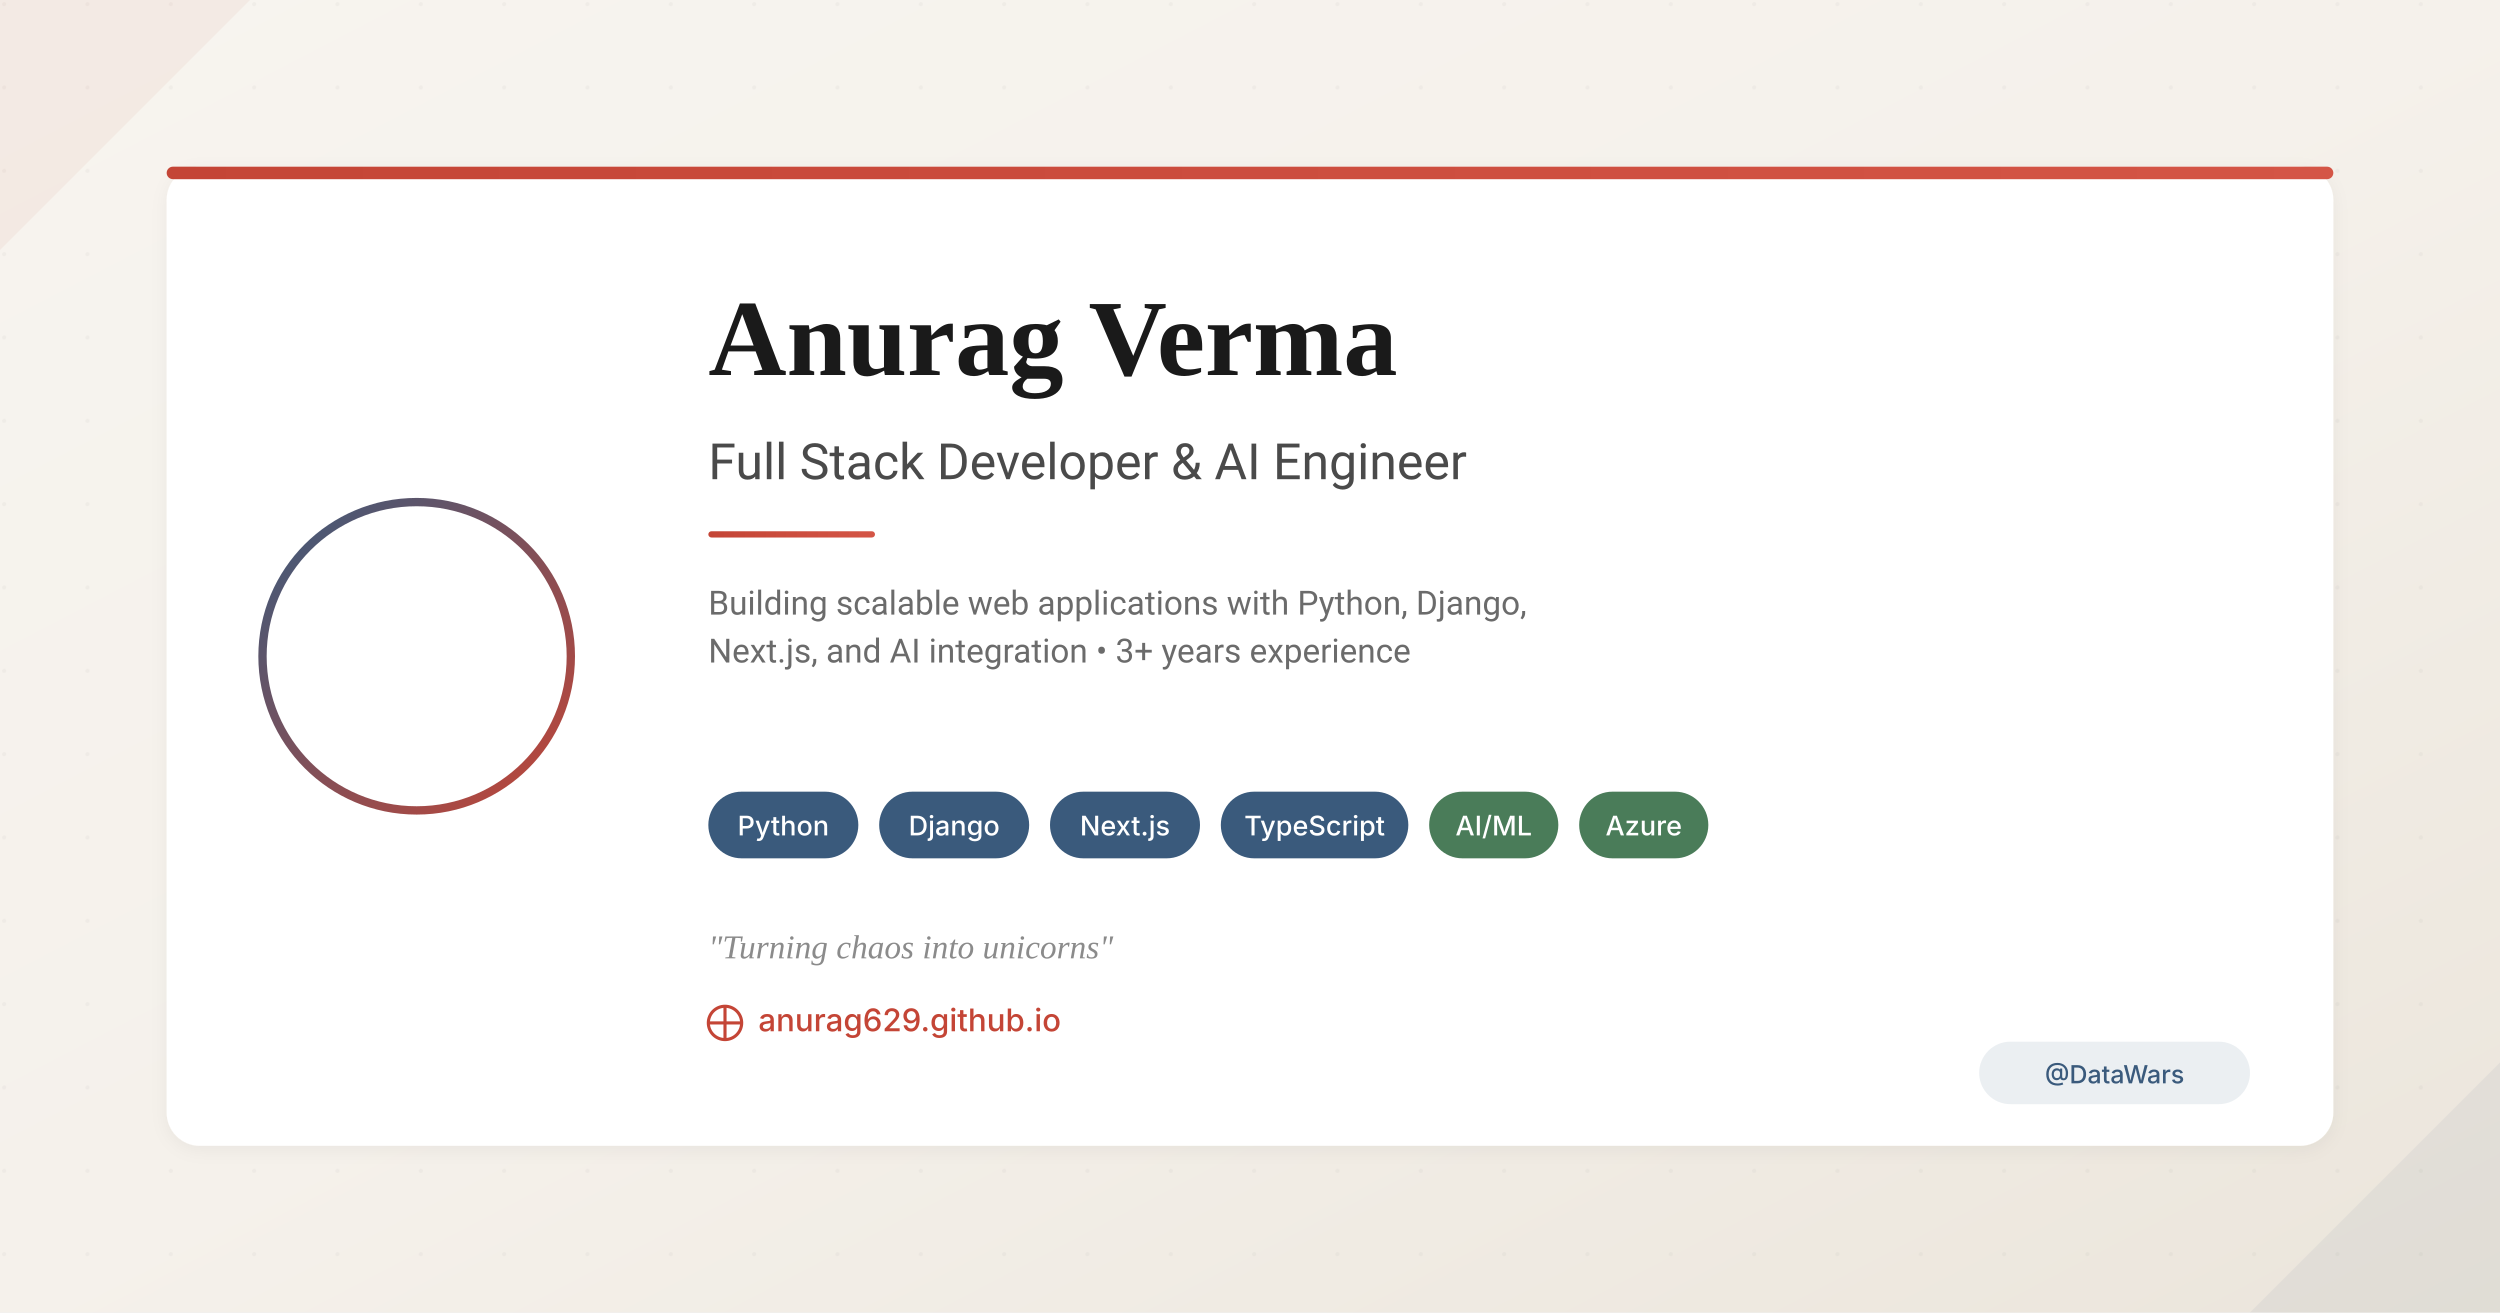
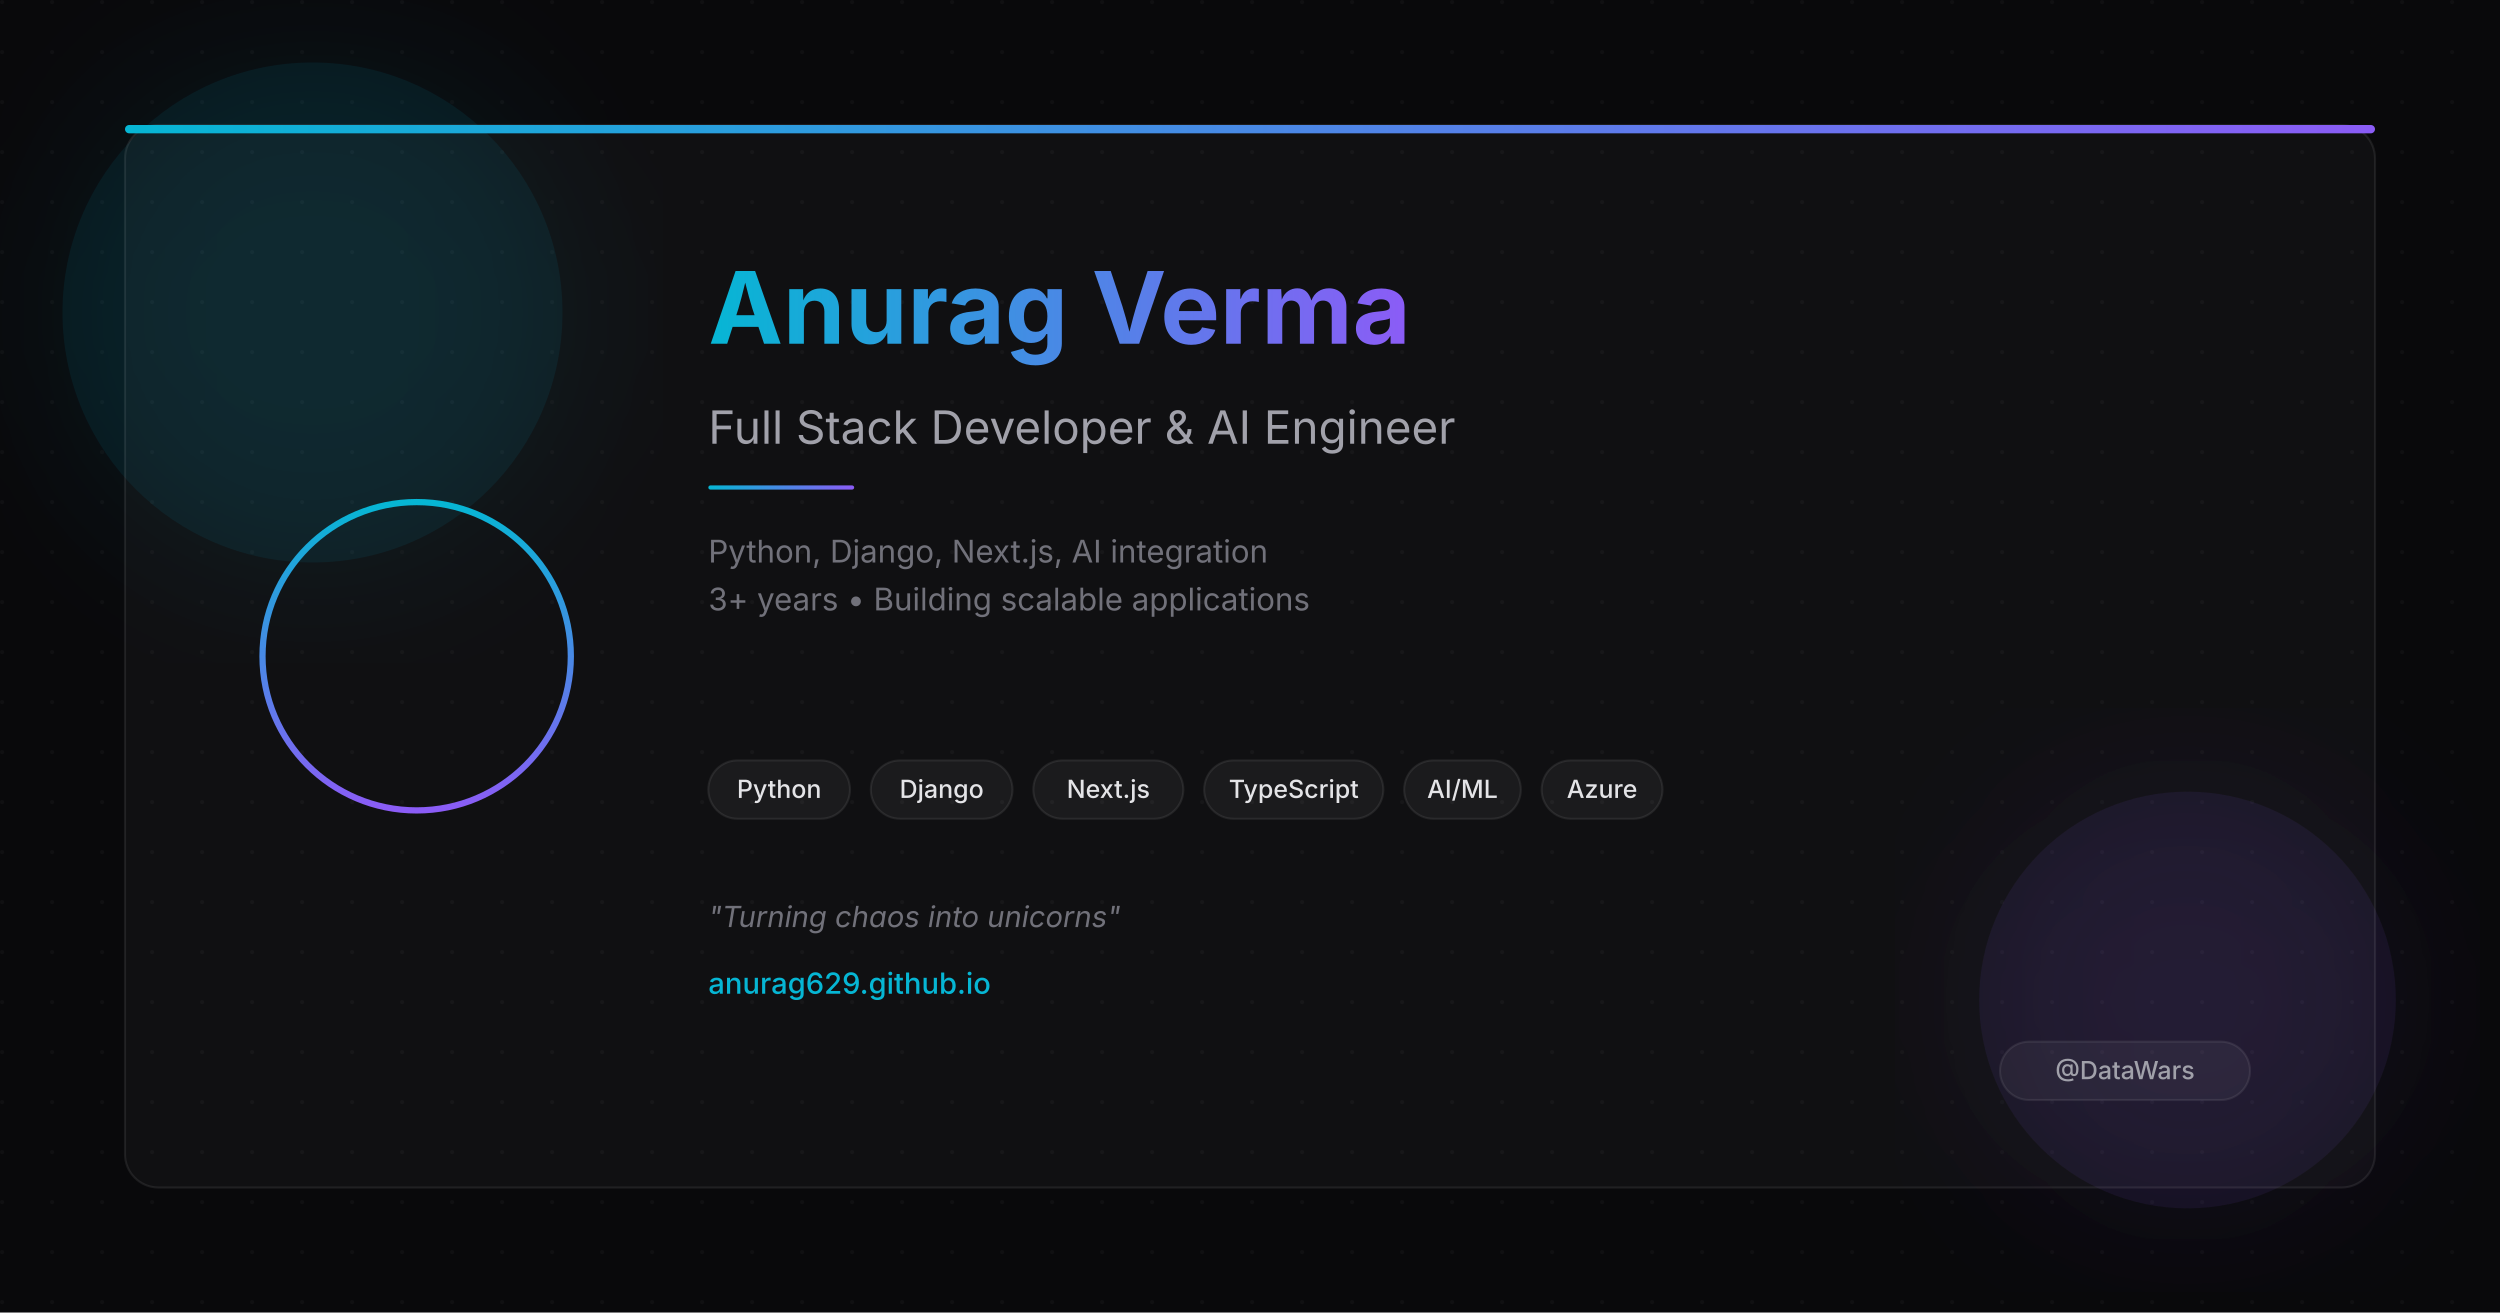
<svg xmlns="http://www.w3.org/2000/svg" width="1200" height="630">
  <defs>
-     <linearGradient id="bgGradient" x1="0%" y1="0%" x2="100%" y2="100%">
-       <stop offset="0%" style="stop-color:#f7f4ef" />
-       <stop offset="50%" style="stop-color:#f5f1eb" />
-       <stop offset="100%" style="stop-color:#ebe5db" />
+     <linearGradient id="accentGrad" x1="0%" y1="0%" x2="100%" y2="0%">
+       <stop offset="0%" style="stop-color:#06b6d4" />
+       <stop offset="100%" style="stop-color:#8b5cf6" />
    </linearGradient>
-     <filter id="cardShadow" x="-10%" y="-10%" width="120%" height="120%">
-       <feDropShadow dx="0" dy="8" stdDeviation="20" flood-color="rgba(0,0,0,0.08)" />
-       <feDropShadow dx="0" dy="2" stdDeviation="4" flood-color="rgba(0,0,0,0.05)" />
+     <linearGradient id="accentGradVert" x1="0%" y1="0%" x2="0%" y2="100%">
+       <stop offset="0%" style="stop-color:#06b6d4" />
+       <stop offset="100%" style="stop-color:#8b5cf6" />
+     </linearGradient>
+     <filter id="glow" x="-20%" y="-20%" width="140%" height="140%">
+       <feGaussianBlur stdDeviation="40" result="blur" />
+       <feMerge>
+         <feMergeNode in="blur" />
+         <feMergeNode in="SourceGraphic" />
+       </feMerge>
    </filter>
-     <linearGradient id="avatarBorder" x1="0%" y1="0%" x2="100%" y2="100%">
-       <stop offset="0%" style="stop-color:#3a5a7c" />
-       <stop offset="100%" style="stop-color:#c44536" />
-     </linearGradient>
-     <linearGradient id="accentGradient" x1="0%" y1="0%" x2="100%" y2="0%">
-       <stop offset="0%" style="stop-color:#c44536" />
-       <stop offset="100%" style="stop-color:#d45546" />
-     </linearGradient>
  </defs>
-   <rect width="100%" height="100%" fill="url(#bgGradient)" />
-   <pattern id="dots" x="0" y="0" width="40" height="40" patternUnits="userSpaceOnUse">
-     <circle cx="2" cy="2" r="1" fill="rgba(0,0,0,0.03)" />
+   <rect width="100%" height="100%" fill="#09090b" />
+   <pattern id="dots" x="0" y="0" width="24" height="24" patternUnits="userSpaceOnUse">
+     <circle cx="1" cy="1" r="1" fill="rgba(255,255,255,0.03)" />
  </pattern>
  <rect width="100%" height="100%" fill="url(#dots)" />
-   <path d="M0 0 L120 0 L0 120 Z" fill="rgba(196,69,54,0.06)" />
-   <path d="M1200 630 L1080 630 L1200 510 Z" fill="rgba(58,90,124,0.06)" />
-   <rect x="80" y="80" width="1040" height="470" rx="16" fill="white" filter="url(#cardShadow)" />
-   <rect x="80" y="80" width="1040" height="6" rx="3" fill="url(#accentGradient)" />
-   <g transform="translate(200, 315)">
-     <circle cx="0" cy="0" r="74" fill="none" stroke="url(#avatarBorder)" stroke-width="4" />
-   </g>
-   <g transform="translate(340, 180)">
-     <text x="0" y="0" font-family="Georgia, 'Times New Roman', serif" font-size="52" font-weight="bold" fill="#1a1a1a">
+   <circle cx="150" cy="150" r="120" fill="rgba(6,182,212,0.08)" filter="url(#glow)" />
+   <circle cx="1050" cy="480" r="100" fill="rgba(139,92,246,0.08)" filter="url(#glow)" />
+   <rect x="60" y="60" width="1080" height="510" rx="16" fill="rgba(255,255,255,0.03)" stroke="rgba(255,255,255,0.08)" stroke-width="1" />
+   <rect x="60" y="60" width="1080" height="4" rx="2" fill="url(#accentGrad)" />
+   <circle cx="200" cy="315" r="74" fill="none" stroke="url(#accentGradVert)" stroke-width="3" />
+   <g transform="translate(340, 165)">
+     <text x="0" y="0" font-family="Inter, -apple-system, BlinkMacSystemFont, sans-serif" font-size="48" font-weight="700" fill="url(#accentGrad)">
      Anurag Verma
    </text>
-     <text x="0" y="50" font-family="-apple-system, BlinkMacSystemFont, 'Segoe UI', Roboto, sans-serif" font-size="24" fill="#4a4a4a">
+     <text x="0" y="48" font-family="Inter, -apple-system, BlinkMacSystemFont, sans-serif" font-size="22" fill="#a1a1aa">
      Full Stack Developer &amp; AI Engineer
    </text>
-     <rect x="0" y="75" width="80" height="3" rx="1.5" fill="url(#accentGradient)" />
-     <text x="0" y="115" font-family="-apple-system, BlinkMacSystemFont, 'Segoe UI', Roboto, sans-serif" font-size="16" fill="#6b6b6b">
-       Building scalable web applications with Python, Django,
+     <rect x="0" y="68" width="70" height="2" rx="1" fill="url(#accentGrad)" />
+     <text x="0" y="105" font-family="Inter, -apple-system, BlinkMacSystemFont, sans-serif" font-size="15" fill="#71717a">
+       Python, Django, Next.js, AI integration
    </text>
-     <text x="0" y="138" font-family="-apple-system, BlinkMacSystemFont, 'Segoe UI', Roboto, sans-serif" font-size="16" fill="#6b6b6b">
-       Next.js, and AI integration • 3+ years experience
+     <text x="0" y="128" font-family="Inter, -apple-system, BlinkMacSystemFont, sans-serif" font-size="15" fill="#71717a">
+       3+ years • Building scalable applications
    </text>
  </g>
-   <g transform="translate(340, 380)">
-     <g>
-       <rect x="0" y="0" width="72" height="32" rx="16" fill="#3a5a7c" />
-       <text x="36" y="21" text-anchor="middle" font-family="-apple-system, BlinkMacSystemFont, sans-serif" font-size="13" font-weight="500" fill="white">Python</text>
-     </g>
-     <g>
-       <rect x="82" y="0" width="72" height="32" rx="16" fill="#3a5a7c" />
-       <text x="118" y="21" text-anchor="middle" font-family="-apple-system, BlinkMacSystemFont, sans-serif" font-size="13" font-weight="500" fill="white">Django</text>
-     </g>
-     <g>
-       <rect x="164" y="0" width="72" height="32" rx="16" fill="#3a5a7c" />
-       <text x="200" y="21" text-anchor="middle" font-family="-apple-system, BlinkMacSystemFont, sans-serif" font-size="13" font-weight="500" fill="white">Next.js</text>
-     </g>
-     <g>
-       <rect x="246" y="0" width="90" height="32" rx="16" fill="#3a5a7c" />
-       <text x="291" y="21" text-anchor="middle" font-family="-apple-system, BlinkMacSystemFont, sans-serif" font-size="13" font-weight="500" fill="white">TypeScript</text>
-     </g>
-     <g>
-       <rect x="346" y="0" width="62" height="32" rx="16" fill="#4a7c59" />
-       <text x="377" y="21" text-anchor="middle" font-family="-apple-system, BlinkMacSystemFont, sans-serif" font-size="13" font-weight="500" fill="white">AI/ML</text>
-     </g>
-     <g>
-       <rect x="418" y="0" width="62" height="32" rx="16" fill="#4a7c59" />
-       <text x="449" y="21" text-anchor="middle" font-family="-apple-system, BlinkMacSystemFont, sans-serif" font-size="13" font-weight="500" fill="white">Azure</text>
-     </g>
+   <g transform="translate(340, 365)">
+     <rect x="0" y="0" width="68" height="28" rx="14" fill="rgba(255,255,255,0.05)" stroke="rgba(255,255,255,0.08)" stroke-width="1" />
+     <text x="34" y="18" text-anchor="middle" font-family="Inter, sans-serif" font-size="12" font-weight="500" fill="#e4e4e7">Python</text>
+     <rect x="78" y="0" width="68" height="28" rx="14" fill="rgba(255,255,255,0.05)" stroke="rgba(255,255,255,0.08)" stroke-width="1" />
+     <text x="112" y="18" text-anchor="middle" font-family="Inter, sans-serif" font-size="12" font-weight="500" fill="#e4e4e7">Django</text>
+     <rect x="156" y="0" width="72" height="28" rx="14" fill="rgba(255,255,255,0.05)" stroke="rgba(255,255,255,0.08)" stroke-width="1" />
+     <text x="192" y="18" text-anchor="middle" font-family="Inter, sans-serif" font-size="12" font-weight="500" fill="#e4e4e7">Next.js</text>
+     <rect x="238" y="0" width="86" height="28" rx="14" fill="rgba(255,255,255,0.05)" stroke="rgba(255,255,255,0.08)" stroke-width="1" />
+     <text x="281" y="18" text-anchor="middle" font-family="Inter, sans-serif" font-size="12" font-weight="500" fill="#e4e4e7">TypeScript</text>
+     <rect x="334" y="0" width="56" height="28" rx="14" fill="rgba(255,255,255,0.05)" stroke="rgba(255,255,255,0.08)" stroke-width="1" />
+     <text x="362" y="18" text-anchor="middle" font-family="Inter, sans-serif" font-size="12" font-weight="500" fill="#e4e4e7">AI/ML</text>
+     <rect x="400" y="0" width="58" height="28" rx="14" fill="rgba(255,255,255,0.05)" stroke="rgba(255,255,255,0.08)" stroke-width="1" />
+     <text x="429" y="18" text-anchor="middle" font-family="Inter, sans-serif" font-size="12" font-weight="500" fill="#e4e4e7">Azure</text>
  </g>
-   <g transform="translate(340, 460)">
-     <text x="0" y="0" font-family="Georgia, 'Times New Roman', serif" font-size="16" font-style="italic" fill="#8b8b8b">
-       "Turning chaos into unicorns"
-     </text>
-     <g transform="translate(0, 35)">
-       <circle cx="8" cy="-4" r="8" fill="none" stroke="#c44536" stroke-width="1.5" />
-       <path d="M8 -12 L8 4 M0 -4 L16 -4" stroke="#c44536" stroke-width="1.5" fill="none" />
-       <text x="24" y="0" font-family="-apple-system, BlinkMacSystemFont, sans-serif" font-size="15" font-weight="500" fill="#c44536">
-         anurag629.github.io
-       </text>
-     </g>
+   <g transform="translate(340, 445)">
+     <text x="0" y="0" font-family="Inter, sans-serif" font-size="14" fill="#71717a" font-style="italic">"Turning chaos into unicorns"</text>
+     <text x="0" y="32" font-family="Inter, sans-serif" font-size="14" font-weight="500" fill="#06b6d4">anurag629.github.io</text>
  </g>
-   <g transform="translate(950, 500)">
-     <rect x="0" y="0" width="130" height="30" rx="15" fill="rgba(58,90,124,0.1)" />
-     <text x="65" y="20" text-anchor="middle" font-family="-apple-system, BlinkMacSystemFont, sans-serif" font-size="12" font-weight="500" fill="#3a5a7c">
-       @DataWars
-     </text>
+   <g transform="translate(960, 500)">
+     <rect x="0" y="0" width="120" height="28" rx="14" fill="rgba(255,255,255,0.05)" stroke="rgba(255,255,255,0.08)" stroke-width="1" />
+     <text x="60" y="18" text-anchor="middle" font-family="Inter, sans-serif" font-size="12" font-weight="500" fill="#a1a1aa">@DataWars</text>
  </g>
</svg>
